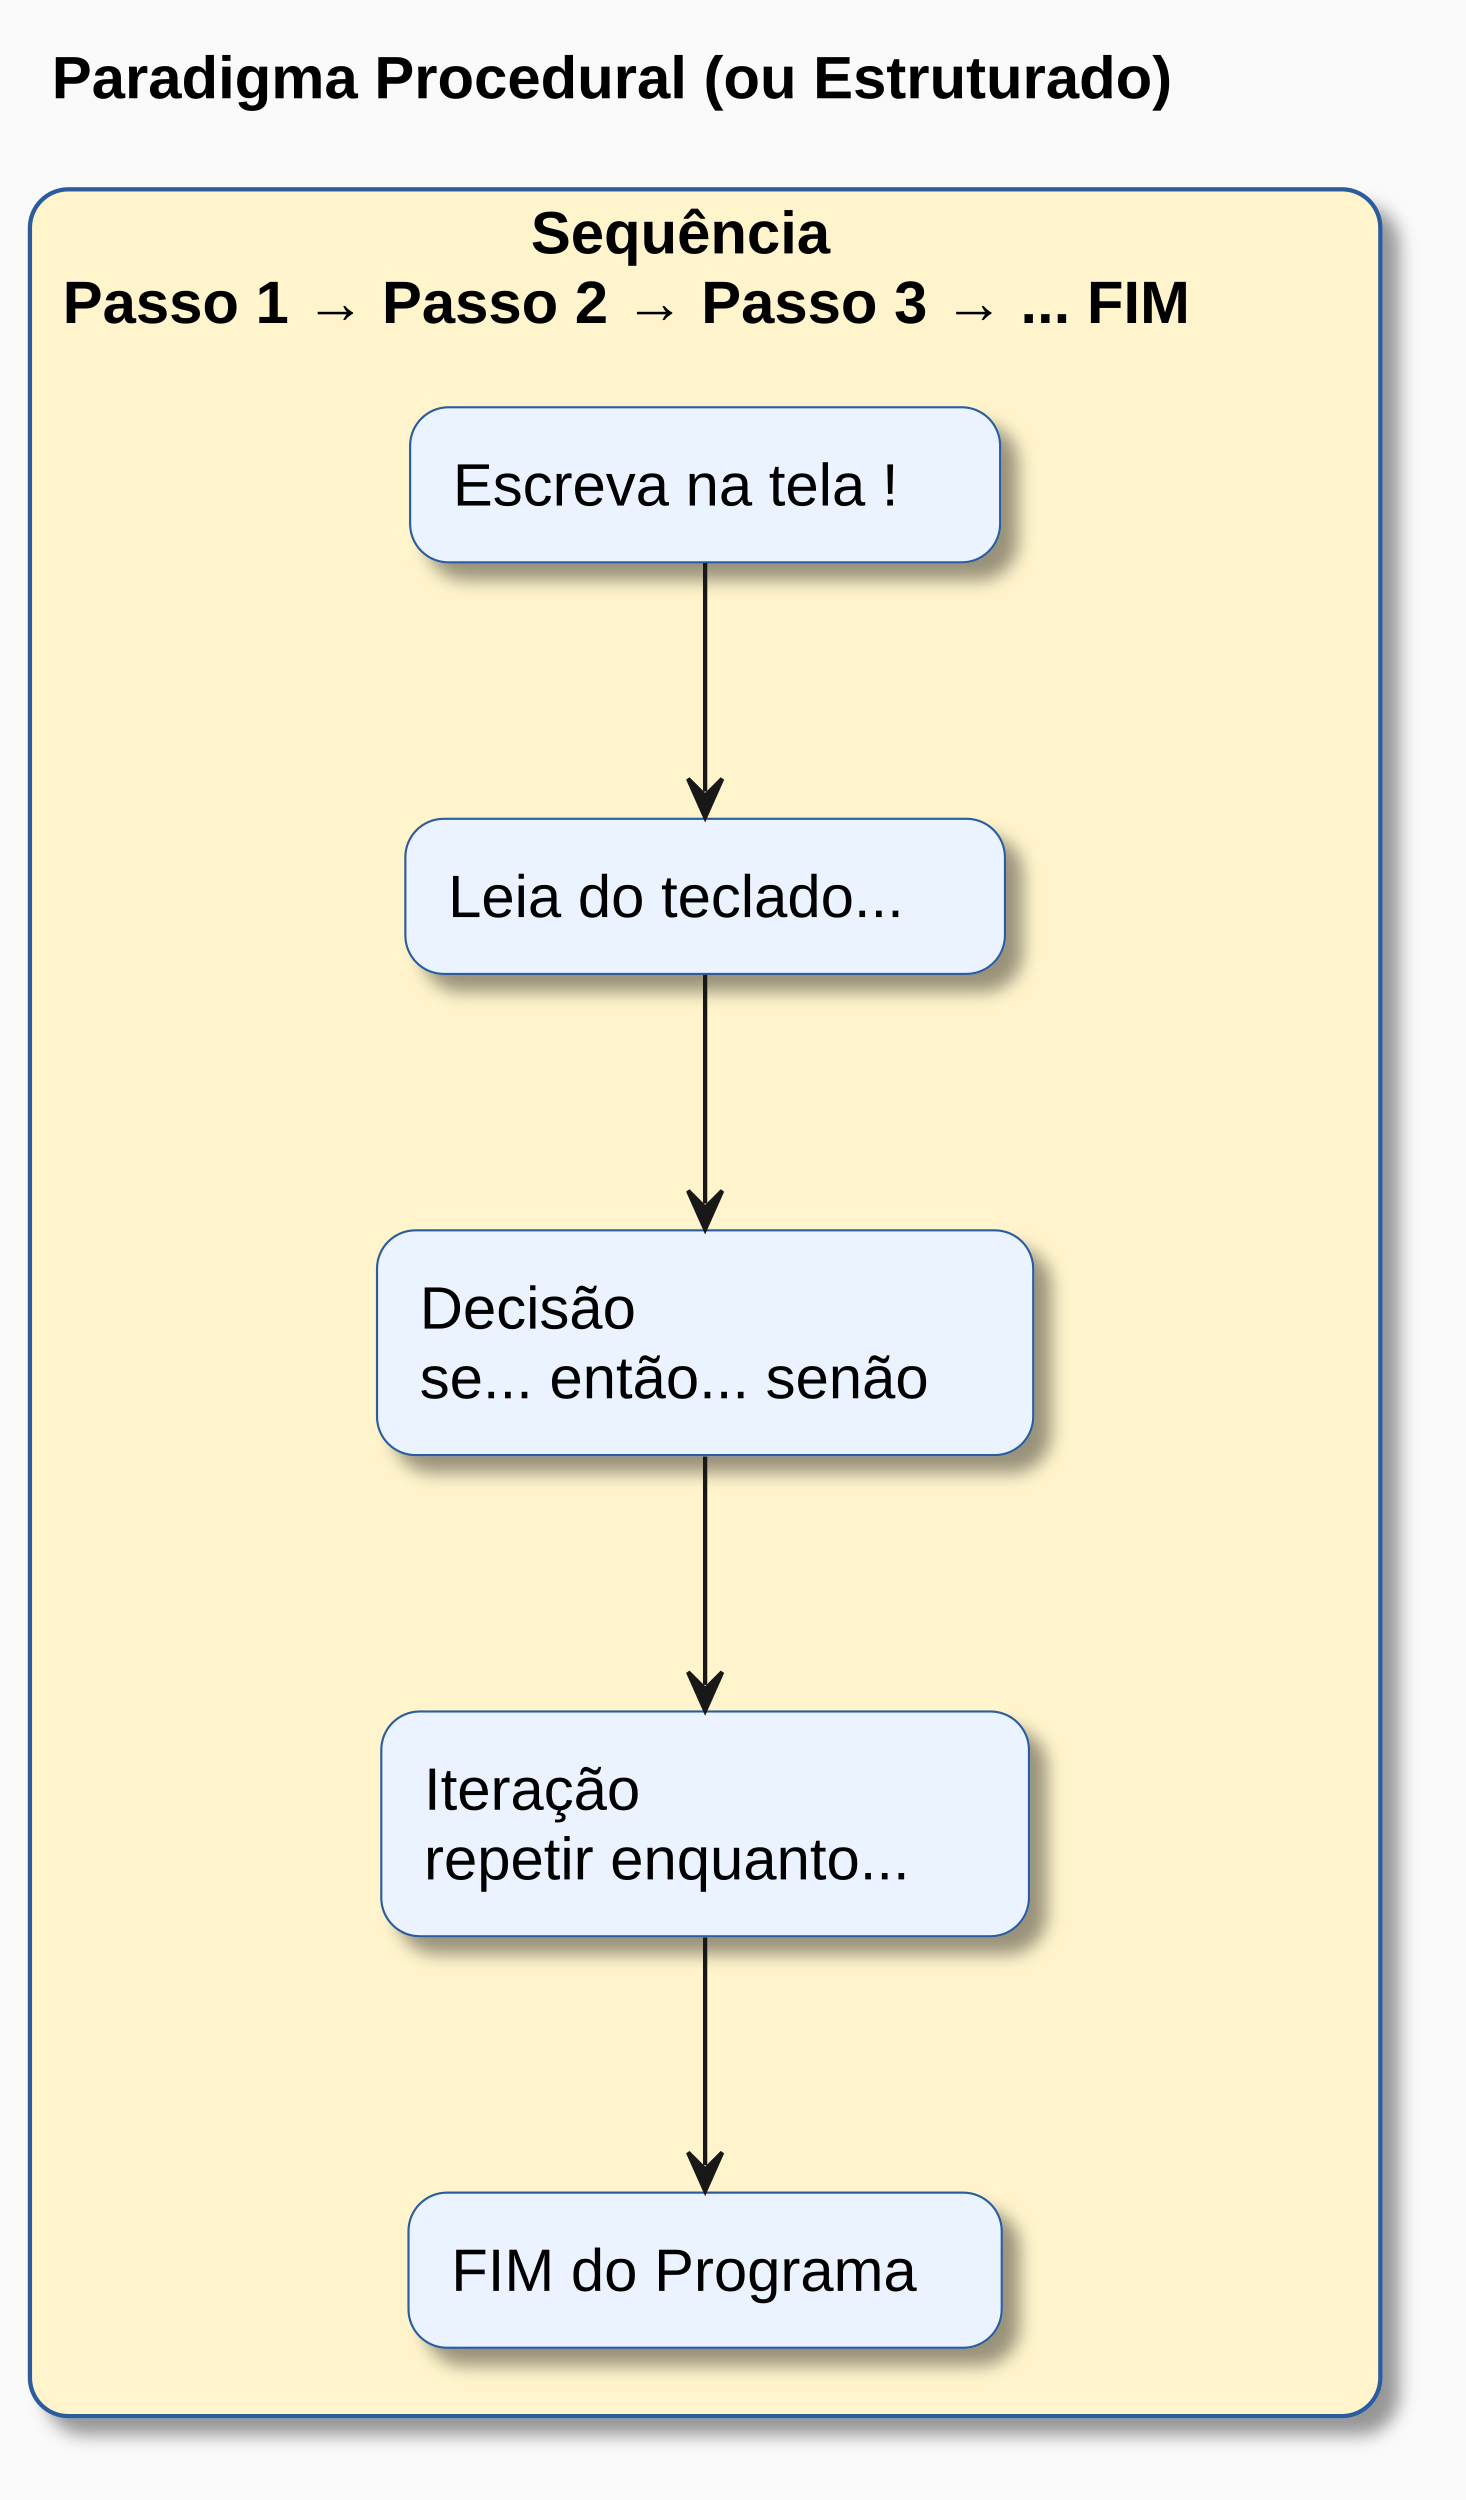
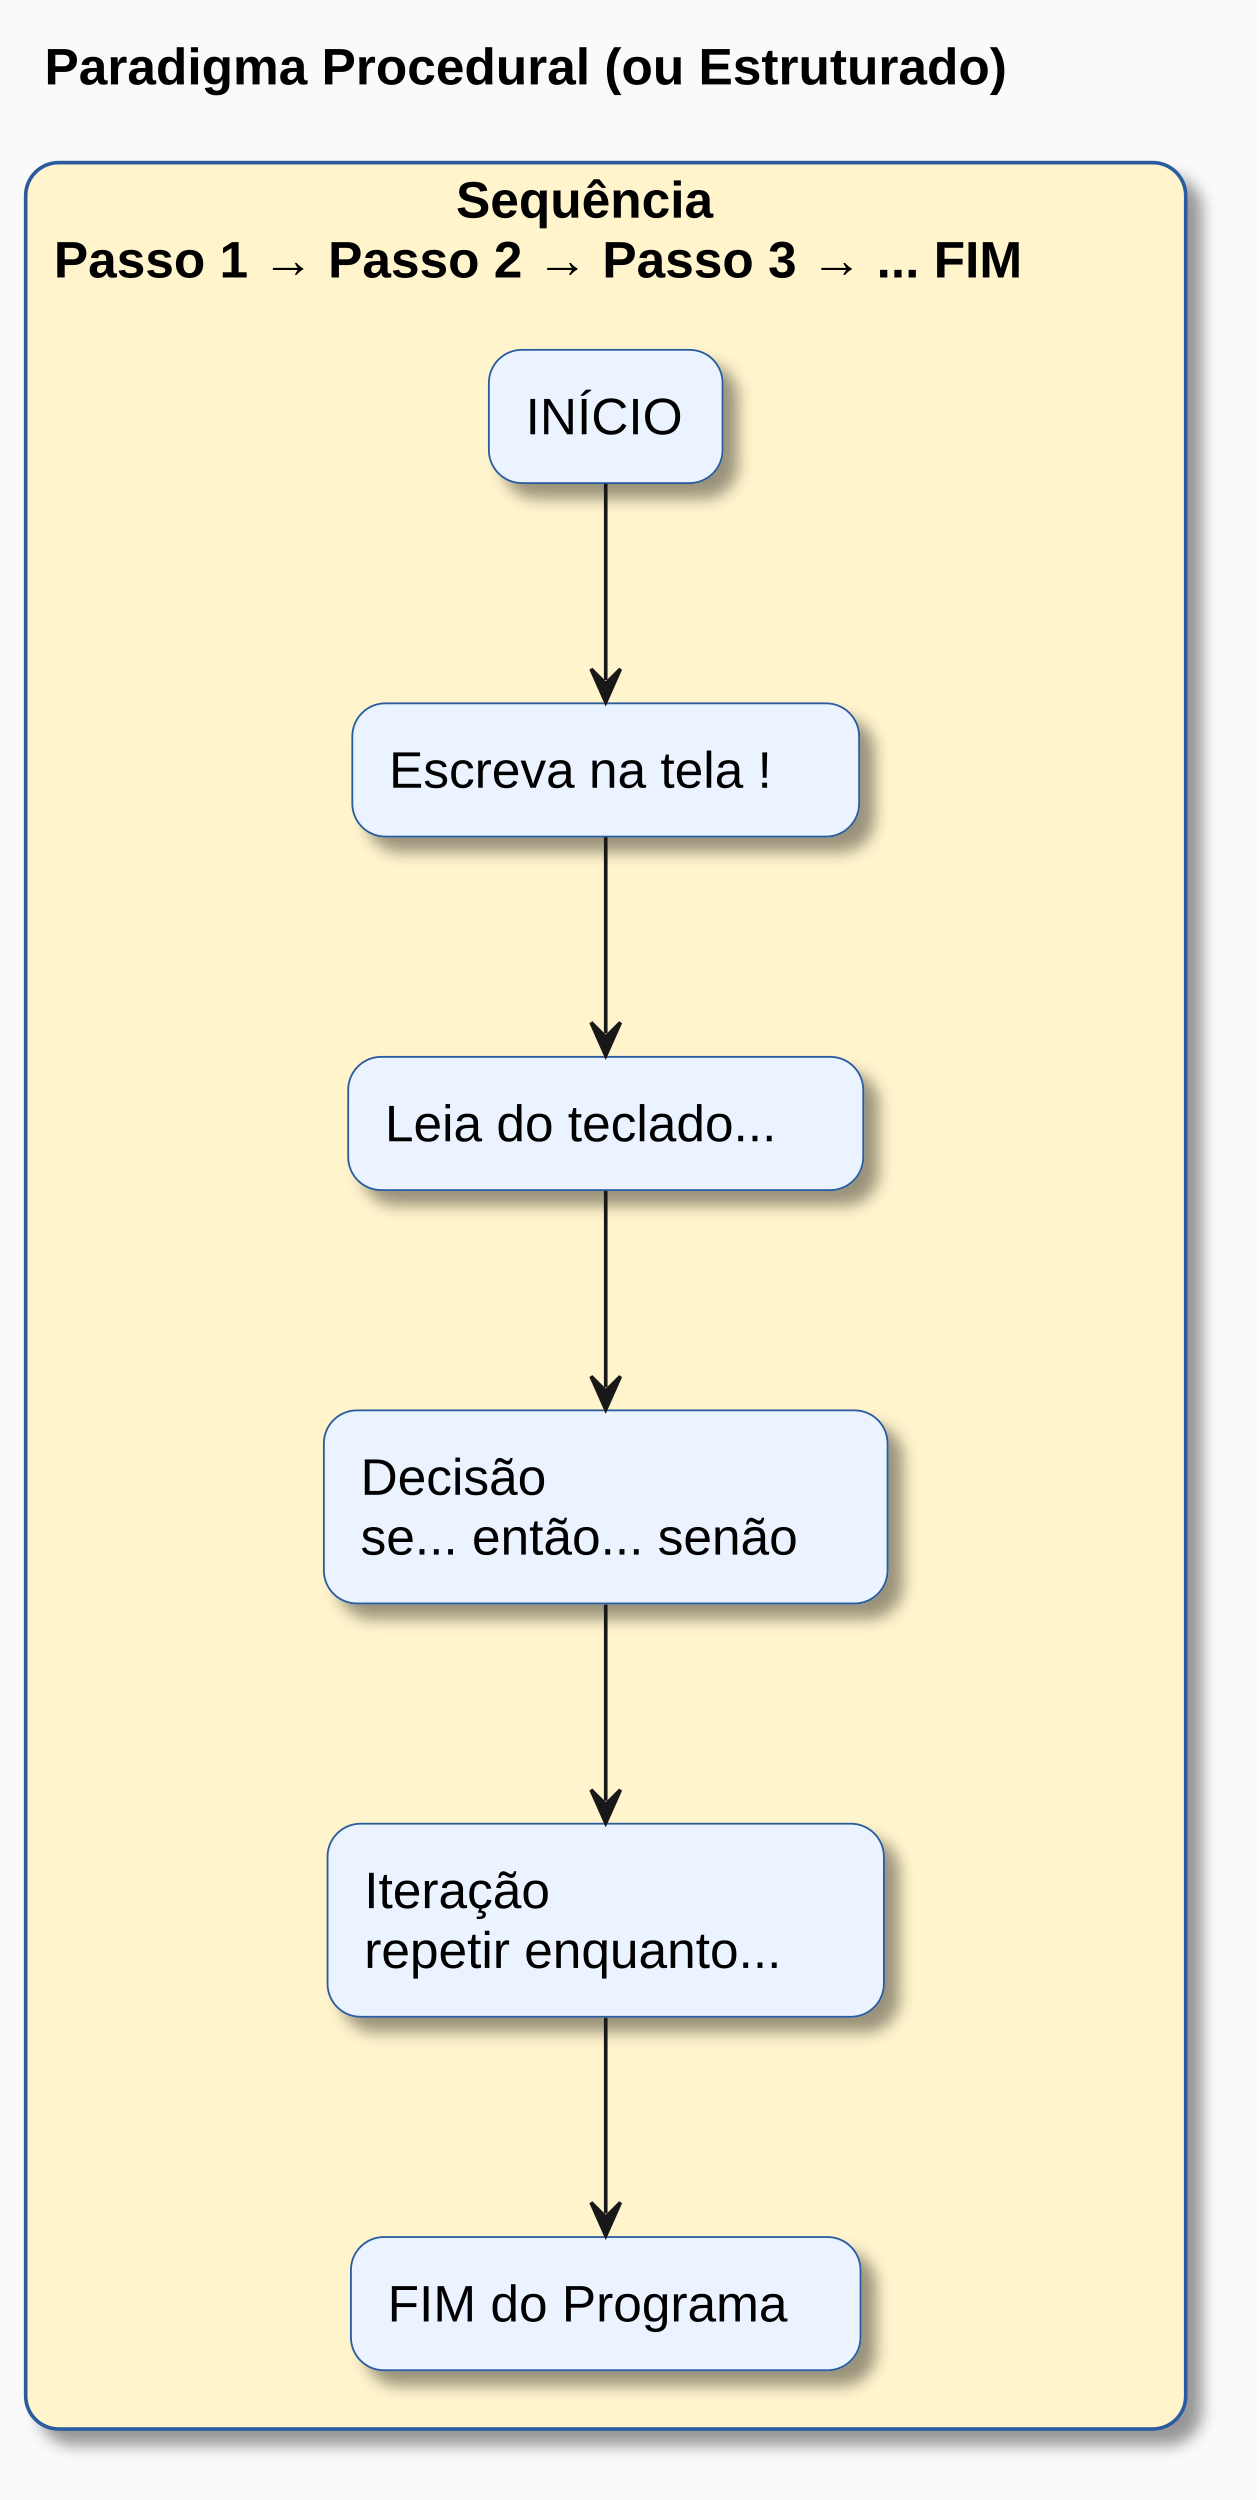
- <svg xmlns="http://www.w3.org/2000/svg" contentStyleType="text/css" data-diagram-type="DESCRIPTION" height="585px" preserveAspectRatio="none" style="width:343px;height:585px;background:#FAFAFA;" version="1.1" viewBox="0 0 343 585" width="343px" zoomAndPan="magnify">
+ <svg xmlns="http://www.w3.org/2000/svg" contentStyleType="text/css" data-diagram-type="DESCRIPTION" height="681px" preserveAspectRatio="none" style="width:343px;height:681px;background:#FAFAFA;" version="1.1" viewBox="0 0 343 681" width="343px" zoomAndPan="magnify">
  <defs>
-     <filter height="300%" id="fnp8a6intzykk" width="300%" x="-1" y="-1">
+     <filter height="300%" id="foymgjqkywpit" width="300%" x="-1" y="-1">
      <feGaussianBlur result="blurOut" stdDeviation="2" />
      <feColorMatrix in="blurOut" result="blurOut2" type="matrix" values="0 0 0 0 0 0 0 0 0 0 0 0 0 0 0 0 0 0 .4 0" />
      <feOffset dx="4" dy="4" in="blurOut2" result="blurOut3" />
      <feBlend in="SourceGraphic" in2="blurOut3" mode="normal" />
    </filter>
  </defs>
  <g>
-     <rect fill="#FAFAFA" height="585" style="stroke:none;stroke-width:1;" width="343" x="0" y="0" />
+     <rect fill="#FAFAFA" height="681" style="stroke:none;stroke-width:1;" width="343" x="0" y="0" />
    <g class="title" data-source-line="1">
      <text fill="#000000" font-family="Arial" font-size="14" font-weight="700" lengthAdjust="spacing" textLength="311.767" x="12.117" y="22.995">Paradigma Procedural (ou Estruturado)</text>
    </g>
    <g class="cluster" data-qualified-name="sequencia" data-source-line="16" id="ent0002">
-       <rect fill="#FFF4CC" filter="url(#fnp8a6intzykk)" height="521.08" rx="9" ry="9" style="stroke:#2B5C9E;stroke-width:1;" width="316" x="7" y="44.297" />
+       <rect fill="#FFF4CC" filter="url(#foymgjqkywpit)" height="617.37" rx="9" ry="9" style="stroke:#2B5C9E;stroke-width:1;" width="316" x="7" y="44.297" />
      <text fill="#000000" font-family="Arial" font-size="14" font-weight="700" lengthAdjust="spacing" textLength="81.573" x="124.213" y="59.292">Sequência</text>
      <text fill="#000000" font-family="Arial" font-size="14" font-weight="700" lengthAdjust="spacing" textLength="295.791" x="14.668" y="75.589">Passo 1 → Passo 2 → Passo 3 → ... FIM</text>
    </g>
-     <g class="entity" data-qualified-name="sequencia.escrevatela" data-source-line="18" id="ent0003">
-       <rect fill="#EAF3FF" filter="url(#fnp8a6intzykk)" height="36.297" rx="9" ry="9" style="stroke:#2B5C9E;stroke-width:0.5;" width="138.057" x="95.97" y="95.297" />
-       <text fill="#000000" font-family="Arial" font-size="14" lengthAdjust="spacing" textLength="118.057" x="105.97" y="118.292">Escreva na tela !</text>
+     <g class="entity" data-qualified-name="sequencia.inicio" data-source-line="18" id="ent0003">
+       <rect fill="#EAF3FF" filter="url(#foymgjqkywpit)" height="36.297" rx="9" ry="9" style="stroke:#2B5C9E;stroke-width:0.5;" width="63.654" x="133.17" y="95.297" />
+       <text fill="#000000" font-family="Arial" font-size="14" lengthAdjust="spacing" textLength="43.654" x="143.17" y="118.292">INÍCIO</text>
    </g>
-     <g class="entity" data-qualified-name="sequencia.leiateclado" data-source-line="19" id="ent0004">
-       <rect fill="#EAF3FF" filter="url(#fnp8a6intzykk)" height="36.297" rx="9" ry="9" style="stroke:#2B5C9E;stroke-width:0.5;" width="140.306" x="94.85" y="191.597" />
-       <text fill="#000000" font-family="Arial" font-size="14" lengthAdjust="spacing" textLength="120.306" x="104.85" y="214.592">Leia do teclado...</text>
+     <g class="entity" data-qualified-name="sequencia.escrevatela" data-source-line="19" id="ent0004">
+       <rect fill="#EAF3FF" filter="url(#foymgjqkywpit)" height="36.297" rx="9" ry="9" style="stroke:#2B5C9E;stroke-width:0.5;" width="138.057" x="95.97" y="191.587" />
+       <text fill="#000000" font-family="Arial" font-size="14" lengthAdjust="spacing" textLength="118.057" x="105.97" y="214.582">Escreva na tela !</text>
    </g>
-     <g class="entity" data-qualified-name="sequencia.decisao" data-source-line="20" id="ent0005">
-       <rect fill="#EAF3FF" filter="url(#fnp8a6intzykk)" height="52.594" rx="9" ry="9" style="stroke:#2B5C9E;stroke-width:0.5;" width="153.554" x="88.22" y="287.897" />
-       <text fill="#000000" font-family="Arial" font-size="14" lengthAdjust="spacing" textLength="55.419" x="98.22" y="310.892">Decisão</text>
-       <text fill="#000000" font-family="Arial" font-size="14" lengthAdjust="spacing" textLength="133.554" x="98.22" y="327.189">se... então... senão</text>
+     <g class="entity" data-qualified-name="sequencia.leiateclado" data-source-line="20" id="ent0005">
+       <rect fill="#EAF3FF" filter="url(#foymgjqkywpit)" height="36.297" rx="9" ry="9" style="stroke:#2B5C9E;stroke-width:0.5;" width="140.306" x="94.85" y="287.887" />
+       <text fill="#000000" font-family="Arial" font-size="14" lengthAdjust="spacing" textLength="120.306" x="104.85" y="310.882">Leia do teclado...</text>
    </g>
-     <g class="entity" data-qualified-name="sequencia.iteracao" data-source-line="21" id="ent0006">
-       <rect fill="#EAF3FF" filter="url(#fnp8a6intzykk)" height="52.594" rx="9" ry="9" style="stroke:#2B5C9E;stroke-width:0.5;" width="151.558" x="89.22" y="400.487" />
-       <text fill="#000000" font-family="Arial" font-size="14" lengthAdjust="spacing" textLength="57.408" x="99.22" y="423.482">Iteração</text>
-       <text fill="#000000" font-family="Arial" font-size="14" lengthAdjust="spacing" textLength="131.558" x="99.22" y="439.779">repetir enquanto...</text>
+     <g class="entity" data-qualified-name="sequencia.decisao" data-source-line="21" id="ent0006">
+       <rect fill="#EAF3FF" filter="url(#foymgjqkywpit)" height="52.594" rx="9" ry="9" style="stroke:#2B5C9E;stroke-width:0.5;" width="153.554" x="88.22" y="384.187" />
+       <text fill="#000000" font-family="Arial" font-size="14" lengthAdjust="spacing" textLength="55.419" x="98.22" y="407.182">Decisão</text>
+       <text fill="#000000" font-family="Arial" font-size="14" lengthAdjust="spacing" textLength="133.554" x="98.22" y="423.479">se... então... senão</text>
    </g>
-     <g class="entity" data-qualified-name="sequencia.final" data-source-line="22" id="ent0007">
-       <rect fill="#EAF3FF" filter="url(#fnp8a6intzykk)" height="36.297" rx="9" ry="9" style="stroke:#2B5C9E;stroke-width:0.5;" width="138.815" x="95.59" y="513.077" />
-       <text fill="#000000" font-family="Arial" font-size="14" lengthAdjust="spacing" textLength="118.815" x="105.59" y="536.072">FIM do Programa</text>
+     <g class="entity" data-qualified-name="sequencia.iteracao" data-source-line="22" id="ent0007">
+       <rect fill="#EAF3FF" filter="url(#foymgjqkywpit)" height="52.594" rx="9" ry="9" style="stroke:#2B5C9E;stroke-width:0.5;" width="151.558" x="89.22" y="496.777" />
+       <text fill="#000000" font-family="Arial" font-size="14" lengthAdjust="spacing" textLength="57.408" x="99.22" y="519.772">Iteração</text>
+       <text fill="#000000" font-family="Arial" font-size="14" lengthAdjust="spacing" textLength="131.558" x="99.22" y="536.069">repetir enquanto...</text>
    </g>
-     <g class="link" data-entity-1="ent0003" data-entity-2="ent0004" data-link-type="dependency" data-source-line="24" id="lnk8">
-       <path d="M165,131.747 C165,148.647 165,168.257 165,185.237" fill="none" id="escrevatela-to-leiateclado" style="stroke:#181818;stroke-width:1;" />
+     <g class="entity" data-qualified-name="sequencia.final" data-source-line="23" id="ent0008">
+       <rect fill="#EAF3FF" filter="url(#foymgjqkywpit)" height="36.297" rx="9" ry="9" style="stroke:#2B5C9E;stroke-width:0.5;" width="138.815" x="95.59" y="609.367" />
+       <text fill="#000000" font-family="Arial" font-size="14" lengthAdjust="spacing" textLength="118.815" x="105.59" y="632.362">FIM do Programa</text>
+     </g>
+     <g class="link" data-entity-1="ent0003" data-entity-2="ent0004" data-link-type="dependency" data-source-line="25" id="lnk9">
+       <path d="M165,131.737 C165,148.647 165,168.257 165,185.237" fill="none" id="inicio-to-escrevatela" style="stroke:#181818;stroke-width:1;" />
      <polygon fill="#181818" points="165,191.237,169,182.237,165,186.237,161,182.237,165,191.237" style="stroke:#181818;stroke-width:1;" />
    </g>
-     <g class="link" data-entity-1="ent0004" data-entity-2="ent0005" data-link-type="dependency" data-source-line="25" id="lnk9">
-       <path d="M165,228.127 C165,244.447 165,263.077 165,281.637" fill="none" id="leiateclado-to-decisao" style="stroke:#181818;stroke-width:1;" />
-       <polygon fill="#181818" points="165,287.637,169,278.637,165,282.637,161,278.637,165,287.637" style="stroke:#181818;stroke-width:1;" />
+     <g class="link" data-entity-1="ent0004" data-entity-2="ent0005" data-link-type="dependency" data-source-line="26" id="lnk10">
+       <path d="M165,228.037 C165,244.937 165,264.547 165,281.527" fill="none" id="escrevatela-to-leiateclado" style="stroke:#181818;stroke-width:1;" />
+       <polygon fill="#181818" points="165,287.527,169,278.527,165,282.527,161,278.527,165,287.527" style="stroke:#181818;stroke-width:1;" />
    </g>
-     <g class="link" data-entity-1="ent0005" data-entity-2="ent0006" data-link-type="dependency" data-source-line="26" id="lnk10">
-       <path d="M165,340.837 C165,358.707 165,376.437 165,394.267" fill="none" id="decisao-to-iteracao" style="stroke:#181818;stroke-width:1;" />
-       <polygon fill="#181818" points="165,400.267,169,391.267,165,395.267,161,391.267,165,400.267" style="stroke:#181818;stroke-width:1;" />
+     <g class="link" data-entity-1="ent0005" data-entity-2="ent0006" data-link-type="dependency" data-source-line="27" id="lnk11">
+       <path d="M165,324.417 C165,340.737 165,359.367 165,377.927" fill="none" id="leiateclado-to-decisao" style="stroke:#181818;stroke-width:1;" />
+       <polygon fill="#181818" points="165,383.927,169,374.927,165,378.927,161,374.927,165,383.927" style="stroke:#181818;stroke-width:1;" />
    </g>
-     <g class="link" data-entity-1="ent0006" data-entity-2="ent0007" data-link-type="dependency" data-source-line="27" id="lnk11">
-       <path d="M165,453.367 C165,471.857 165,490.357 165,506.677" fill="none" id="iteracao-to-final" style="stroke:#181818;stroke-width:1;" />
-       <polygon fill="#181818" points="165,512.677,169,503.677,165,507.677,161,503.677,165,512.677" style="stroke:#181818;stroke-width:1;" />
+     <g class="link" data-entity-1="ent0006" data-entity-2="ent0007" data-link-type="dependency" data-source-line="28" id="lnk12">
+       <path d="M165,437.127 C165,454.997 165,472.727 165,490.557" fill="none" id="decisao-to-iteracao" style="stroke:#181818;stroke-width:1;" />
+       <polygon fill="#181818" points="165,496.557,169,487.557,165,491.557,161,487.557,165,496.557" style="stroke:#181818;stroke-width:1;" />
+     </g>
+     <g class="link" data-entity-1="ent0007" data-entity-2="ent0008" data-link-type="dependency" data-source-line="29" id="lnk13">
+       <path d="M165,549.657 C165,568.147 165,586.647 165,602.967" fill="none" id="iteracao-to-final" style="stroke:#181818;stroke-width:1;" />
+       <polygon fill="#181818" points="165,608.967,169,599.967,165,603.967,161,599.967,165,608.967" style="stroke:#181818;stroke-width:1;" />
    </g>
  </g>
</svg>
